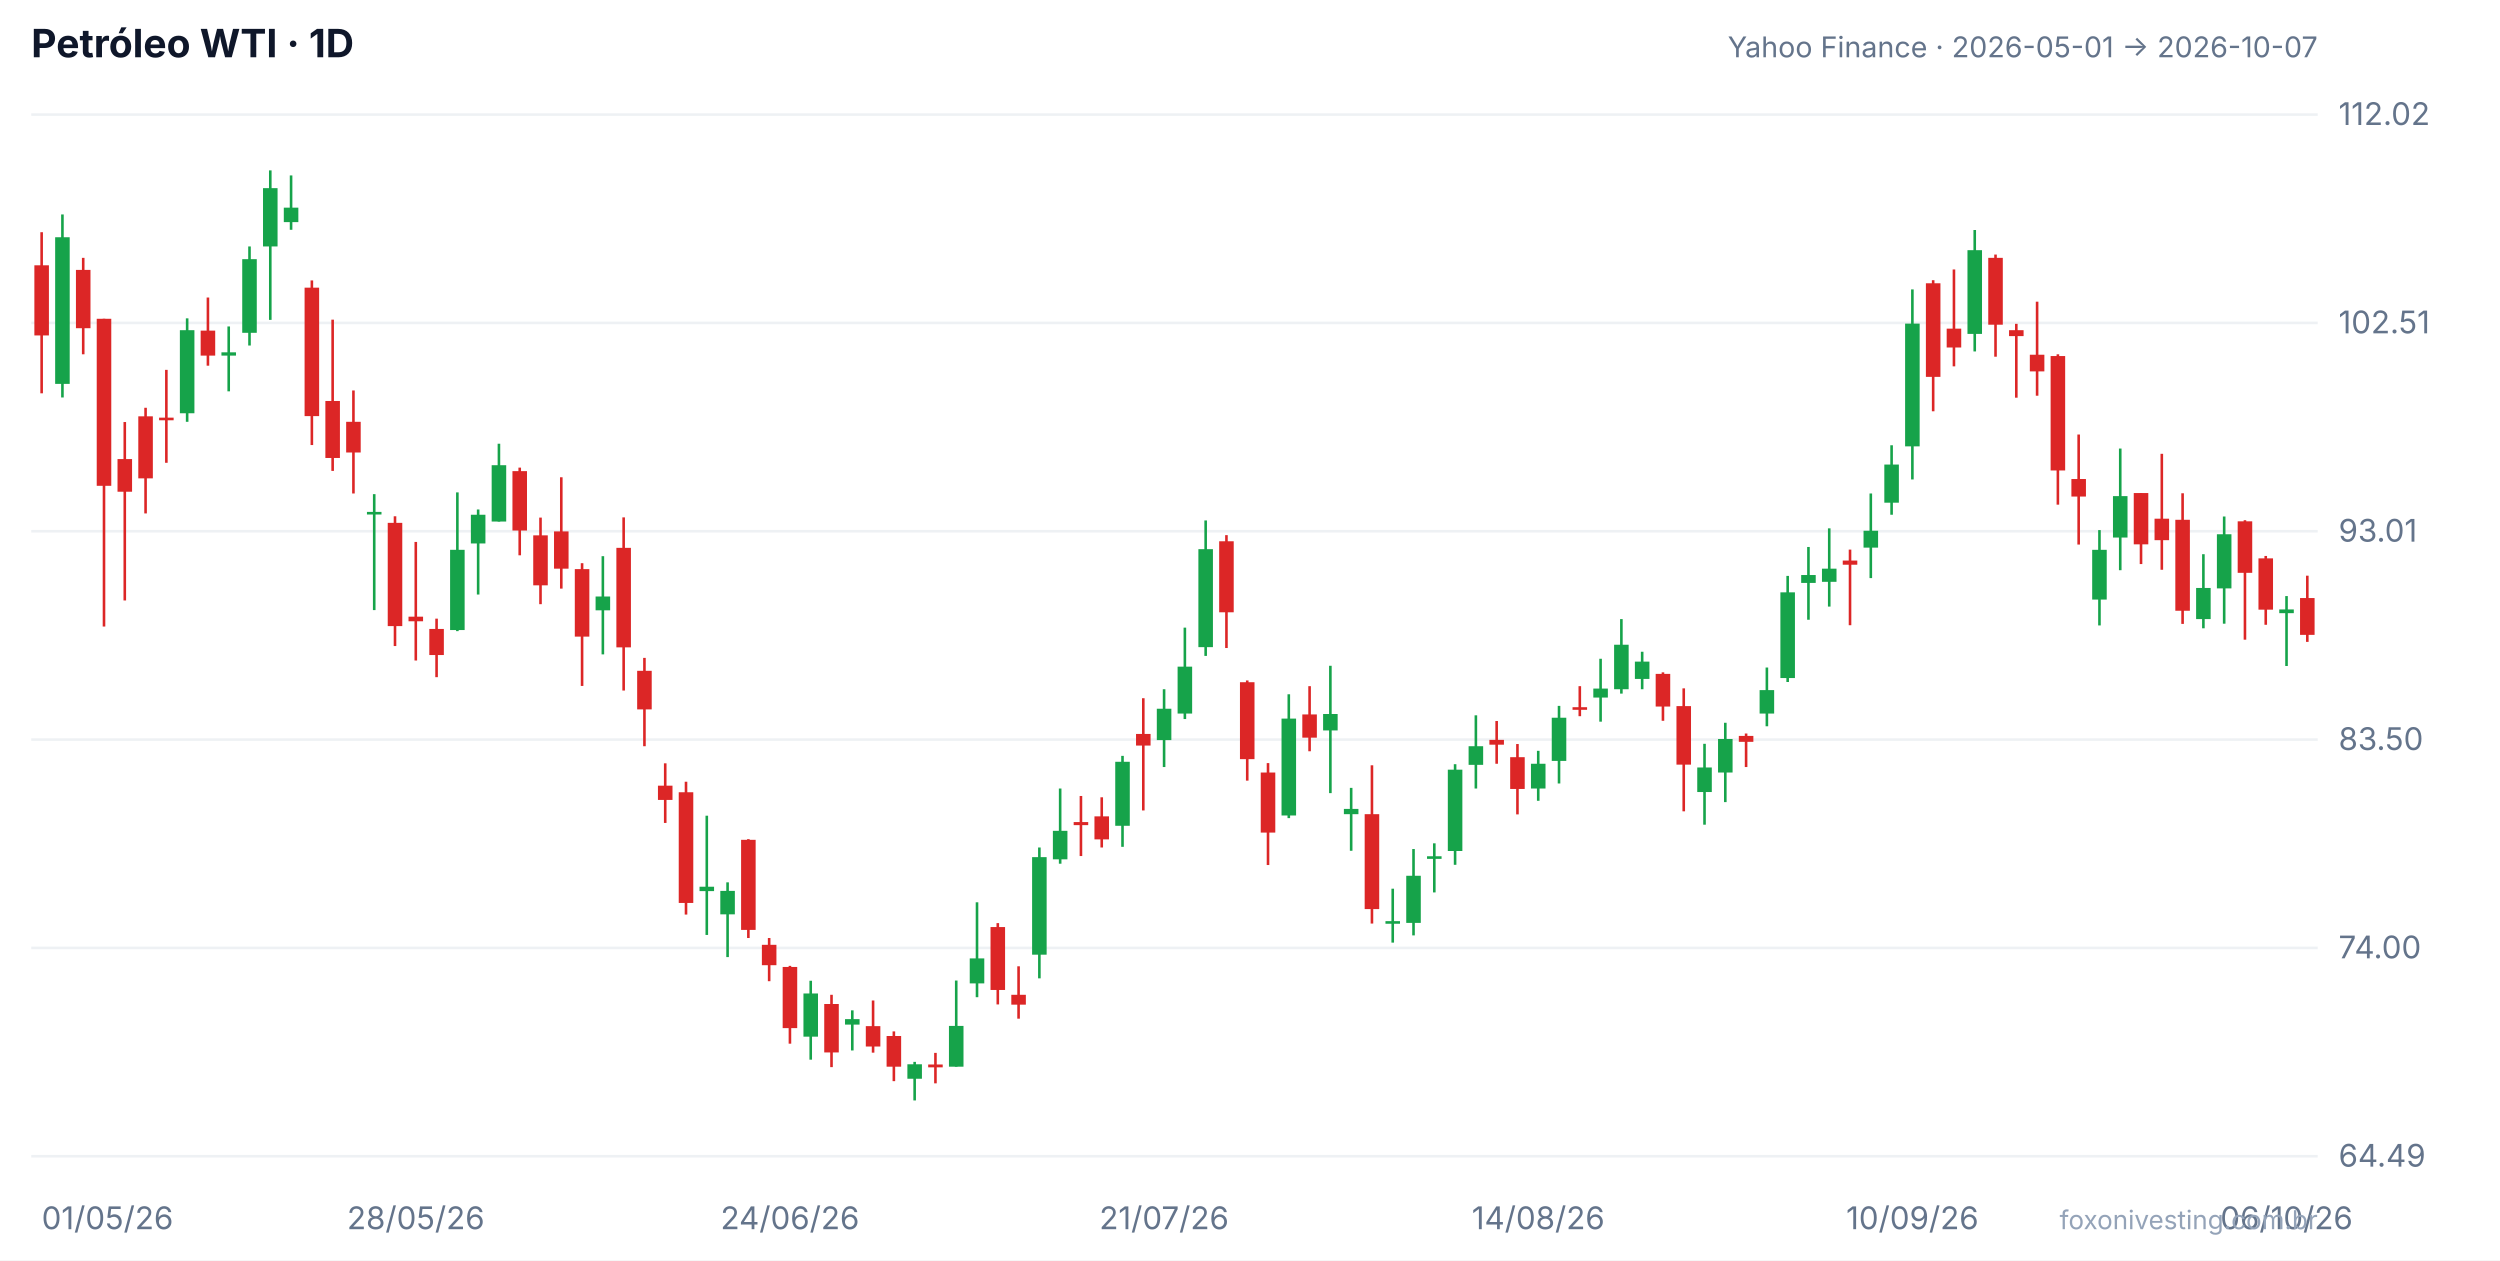
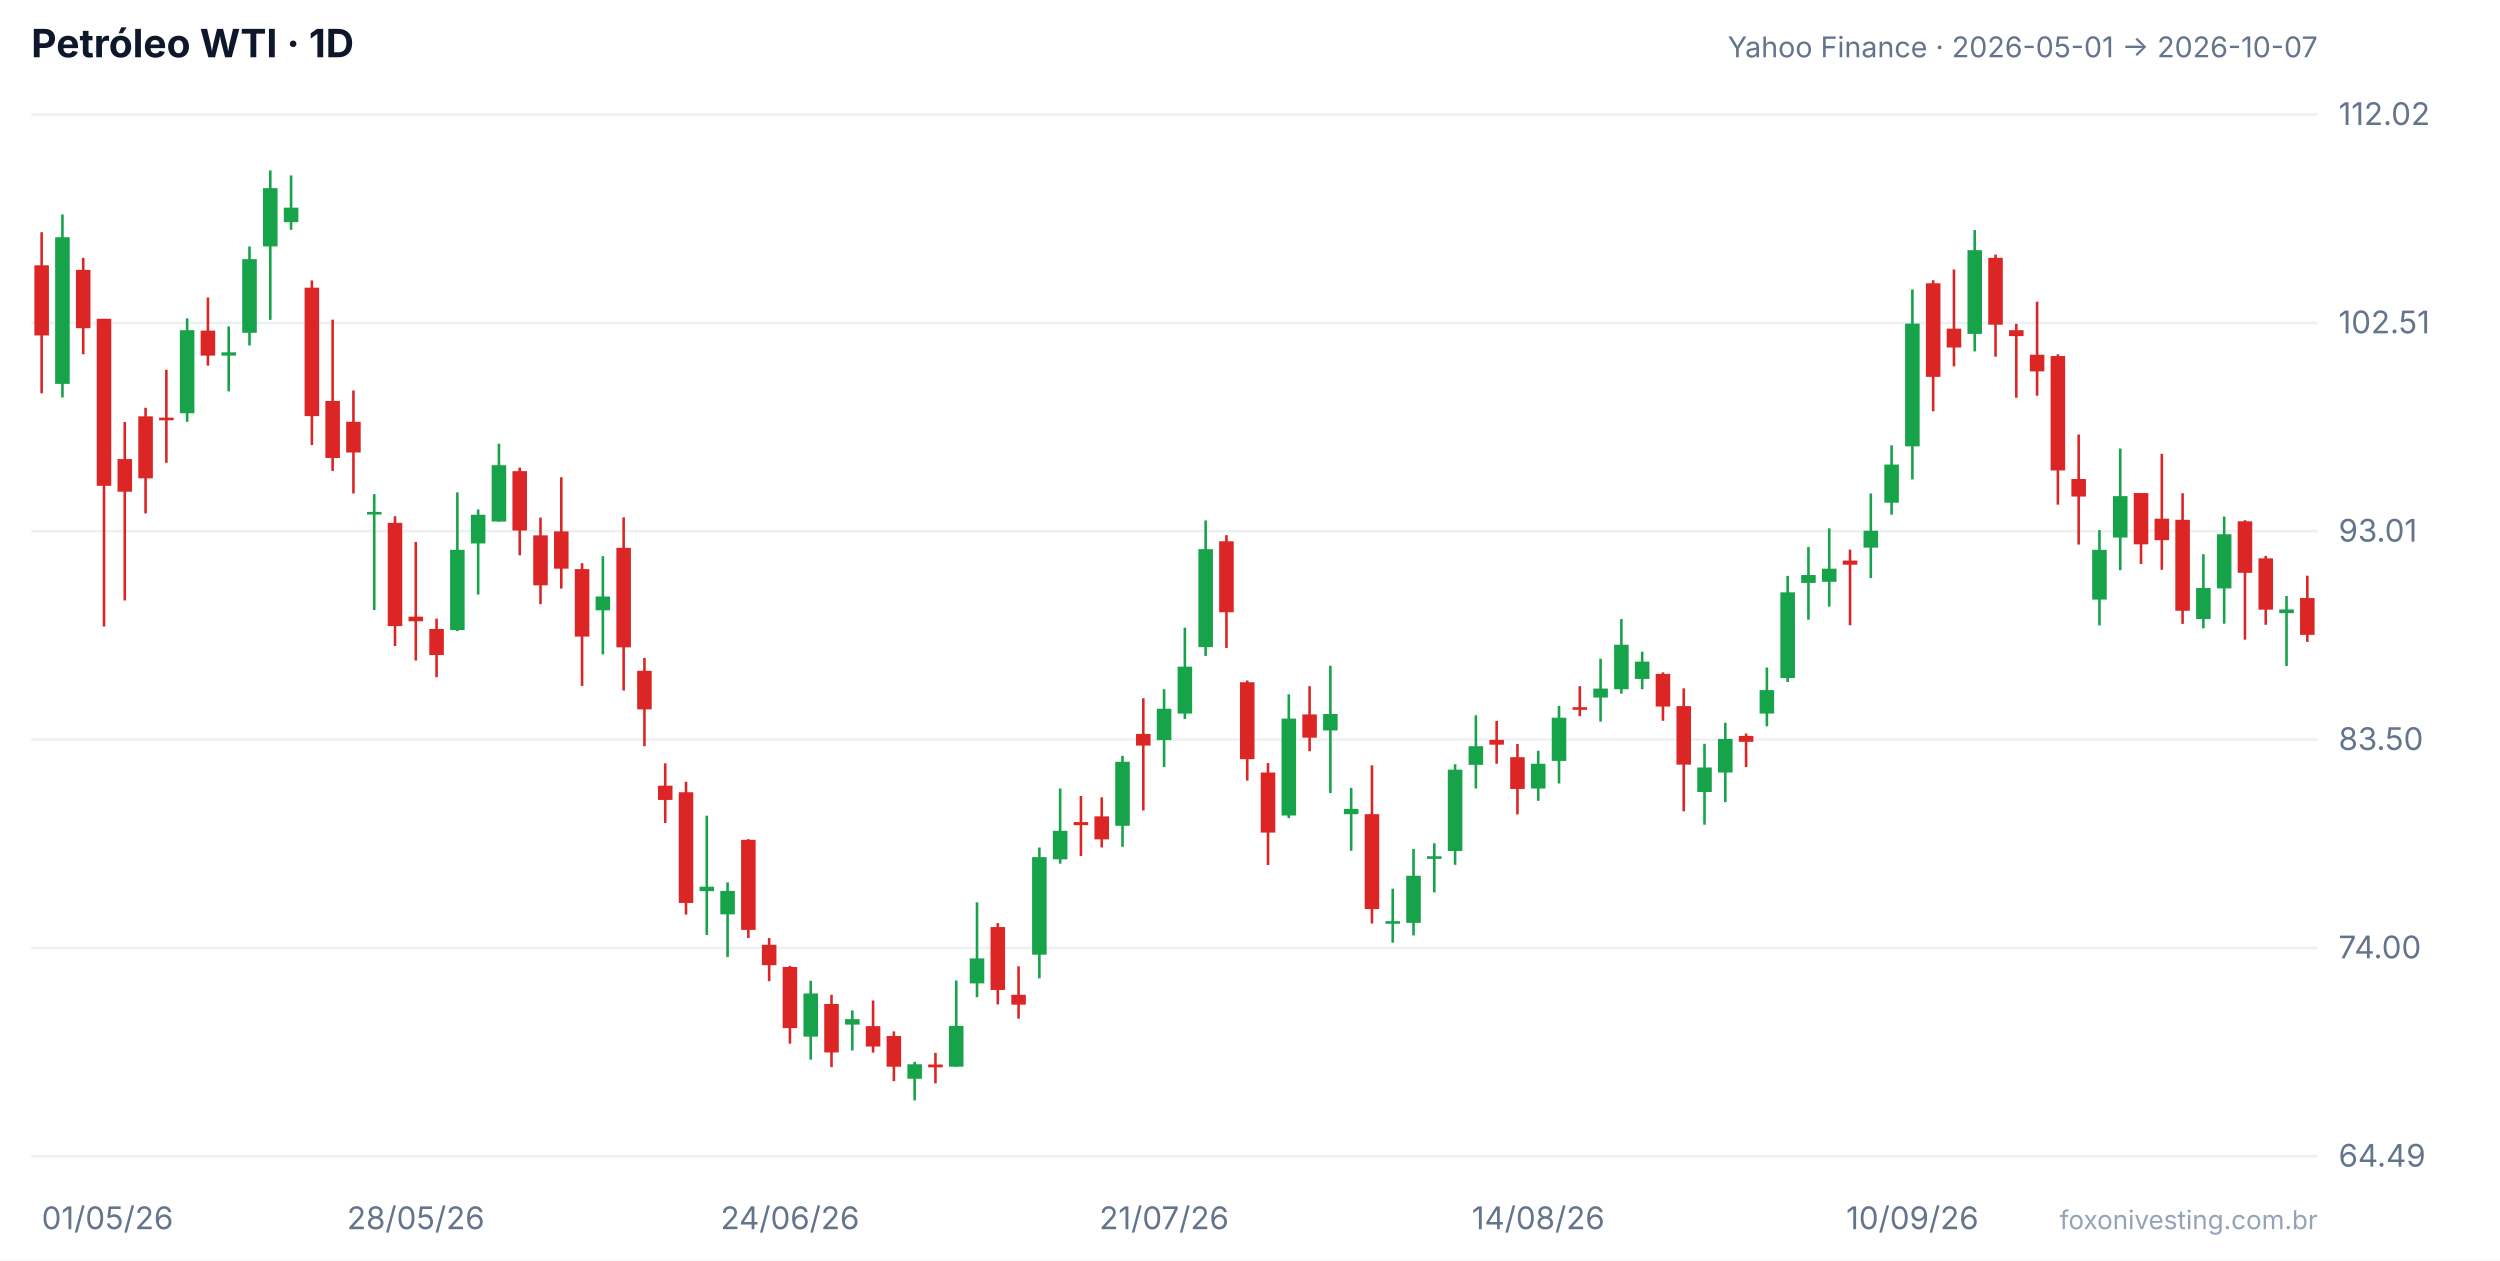
<svg xmlns="http://www.w3.org/2000/svg" viewBox="0 0 960 484" font-family="Inter,system-ui,sans-serif" font-size="12" role="img">
  <rect width="960" height="484" fill="#ffffff" />
  <text x="12" y="22" font-size="15" font-weight="700" fill="#0f172a">Petróleo WTI · 1D</text>
  <text x="890" y="22" font-size="11" fill="#64748b" text-anchor="end">Yahoo Finance · 2026-05-01 → 2026-10-07</text>
  <line x1="12" x2="890" y1="444" y2="444" stroke="#eef1f4" />
  <text x="898" y="448" fill="#64748b">64.49</text>
  <line x1="12" x2="890" y1="364" y2="364" stroke="#eef1f4" />
  <text x="898" y="368" fill="#64748b">74.00</text>
  <line x1="12" x2="890" y1="284" y2="284" stroke="#eef1f4" />
  <text x="898" y="288" fill="#64748b">83.50</text>
  <line x1="12" x2="890" y1="204" y2="204" stroke="#eef1f4" />
  <text x="898" y="208" fill="#64748b">93.01</text>
  <line x1="12" x2="890" y1="124" y2="124" stroke="#eef1f4" />
  <text x="898" y="128" fill="#64748b">102.51</text>
  <line x1="12" x2="890" y1="44" y2="44" stroke="#eef1f4" />
  <text x="898" y="48" fill="#64748b">112.02</text>
  <text x="15.991" y="472" fill="#64748b" text-anchor="start">01/05/26</text>
  <text x="159.664" y="472" fill="#64748b" text-anchor="middle">28/05/26</text>
  <text x="303.336" y="472" fill="#64748b" text-anchor="middle">24/06/26</text>
  <text x="447.009" y="472" fill="#64748b" text-anchor="middle">21/07/26</text>
  <text x="590.682" y="472" fill="#64748b" text-anchor="middle">14/08/26</text>
  <text x="734.355" y="472" fill="#64748b" text-anchor="middle">10/09/26</text>
-   <text x="878.027" y="472" fill="#64748b" text-anchor="middle">06/10/26</text>
  <line x1="15.991" x2="15.991" y1="89.165" y2="151.032" stroke="#dc2626" />
  <rect x="13.197" y="101.875" width="5.587" height="26.935" fill="#dc2626" />
  <line x1="23.973" x2="23.973" y1="82.347" y2="152.631" stroke="#16a34a" />
  <rect x="21.179" y="91.101" width="5.587" height="56.311" fill="#16a34a" />
  <line x1="31.955" x2="31.955" y1="99.013" y2="136.049" stroke="#dc2626" />
  <rect x="29.161" y="103.643" width="5.587" height="22.39" fill="#dc2626" />
  <line x1="39.936" x2="39.936" y1="122.413" y2="240.591" stroke="#dc2626" />
  <rect x="37.143" y="122.413" width="5.587" height="64.139" fill="#dc2626" />
  <line x1="47.918" x2="47.918" y1="162.058" y2="230.575" stroke="#dc2626" />
  <rect x="45.125" y="176.283" width="5.587" height="12.542" fill="#dc2626" />
  <line x1="55.9" x2="55.9" y1="156.587" y2="197.158" stroke="#dc2626" />
  <rect x="53.106" y="159.87" width="5.587" height="23.821" fill="#dc2626" />
  <line x1="63.882" x2="63.882" y1="142.025" y2="177.714" stroke="#dc2626" />
  <rect x="61.088" y="160.375" width="5.587" height="1.01" fill="#dc2626" />
  <line x1="71.864" x2="71.864" y1="122.245" y2="161.974" stroke="#16a34a" />
  <rect x="69.07" y="126.79" width="5.587" height="31.901" fill="#16a34a" />
  <line x1="79.845" x2="79.845" y1="114.249" y2="140.426" stroke="#dc2626" />
  <rect x="77.052" y="126.958" width="5.587" height="9.596" fill="#dc2626" />
  <line x1="87.827" x2="87.827" y1="125.359" y2="150.274" stroke="#16a34a" />
  <rect x="85.034" y="135.292" width="5.587" height="1.263" fill="#16a34a" />
  <line x1="95.809" x2="95.809" y1="94.636" y2="132.682" stroke="#16a34a" />
  <rect x="93.015" y="99.518" width="5.587" height="28.282" fill="#16a34a" />
  <line x1="103.791" x2="103.791" y1="65.429" y2="122.834" stroke="#16a34a" />
  <rect x="100.997" y="72.247" width="5.587" height="22.39" fill="#16a34a" />
  <line x1="111.773" x2="111.773" y1="67.365" y2="88.239" stroke="#16a34a" />
  <rect x="108.979" y="79.738" width="5.587" height="5.555" fill="#16a34a" />
  <line x1="119.755" x2="119.755" y1="107.683" y2="170.896" stroke="#dc2626" />
  <rect x="116.961" y="110.461" width="5.587" height="49.325" fill="#dc2626" />
  <line x1="127.736" x2="127.736" y1="122.75" y2="180.829" stroke="#dc2626" />
  <rect x="124.943" y="153.978" width="5.587" height="21.885" fill="#dc2626" />
  <line x1="135.718" x2="135.718" y1="149.938" y2="189.498" stroke="#dc2626" />
  <rect x="132.925" y="161.974" width="5.587" height="11.784" fill="#dc2626" />
  <line x1="143.7" x2="143.7" y1="189.751" y2="234.278" stroke="#16a34a" />
  <rect x="140.906" y="196.569" width="5.587" height="1" fill="#16a34a" />
  <line x1="151.682" x2="151.682" y1="198.252" y2="248.082" stroke="#dc2626" />
  <rect x="148.888" y="200.778" width="5.587" height="39.645" fill="#dc2626" />
  <line x1="159.664" x2="159.664" y1="208.101" y2="253.638" stroke="#dc2626" />
  <rect x="156.87" y="236.803" width="5.587" height="1.768" fill="#dc2626" />
  <line x1="167.645" x2="167.645" y1="237.561" y2="260.035" stroke="#dc2626" />
  <rect x="164.852" y="241.517" width="5.587" height="10.017" fill="#dc2626" />
  <line x1="175.627" x2="175.627" y1="189.078" y2="242.359" stroke="#16a34a" />
  <rect x="172.834" y="211.131" width="5.587" height="30.807" fill="#16a34a" />
  <line x1="183.609" x2="183.609" y1="195.643" y2="228.302" stroke="#16a34a" />
  <rect x="180.815" y="197.663" width="5.587" height="11.027" fill="#16a34a" />
  <line x1="191.591" x2="191.591" y1="170.391" y2="200.273" stroke="#16a34a" />
  <rect x="188.797" y="178.64" width="5.587" height="21.632" fill="#16a34a" />
  <line x1="199.573" x2="199.573" y1="179.566" y2="213.235" stroke="#dc2626" />
  <rect x="196.779" y="180.913" width="5.587" height="22.811" fill="#dc2626" />
  <line x1="207.555" x2="207.555" y1="198.757" y2="232.005" stroke="#dc2626" />
  <rect x="204.761" y="205.575" width="5.587" height="19.191" fill="#dc2626" />
  <line x1="215.536" x2="215.536" y1="183.27" y2="226.029" stroke="#dc2626" />
  <rect x="212.743" y="204.06" width="5.587" height="14.309" fill="#dc2626" />
  <line x1="223.518" x2="223.518" y1="216.265" y2="263.402" stroke="#dc2626" />
  <rect x="220.725" y="218.538" width="5.587" height="25.925" fill="#dc2626" />
  <line x1="231.5" x2="231.5" y1="213.572" y2="251.281" stroke="#16a34a" />
  <rect x="228.706" y="229.059" width="5.587" height="5.303" fill="#16a34a" />
  <line x1="239.482" x2="239.482" y1="198.673" y2="265.169" stroke="#dc2626" />
  <rect x="236.688" y="210.373" width="5.587" height="38.214" fill="#dc2626" />
  <line x1="247.464" x2="247.464" y1="252.628" y2="286.549" stroke="#dc2626" />
  <rect x="244.67" y="257.594" width="5.587" height="14.814" fill="#dc2626" />
  <line x1="255.445" x2="255.445" y1="293.115" y2="316.009" stroke="#dc2626" />
  <rect x="252.652" y="301.7" width="5.587" height="5.471" fill="#dc2626" />
  <line x1="263.427" x2="263.427" y1="300.185" y2="351.193" stroke="#dc2626" />
  <rect x="260.634" y="304.225" width="5.587" height="42.507" fill="#dc2626" />
  <line x1="271.409" x2="271.409" y1="313.232" y2="359.021" stroke="#16a34a" />
  <rect x="268.615" y="340.503" width="5.587" height="1.683" fill="#16a34a" />
  <line x1="279.391" x2="279.391" y1="338.82" y2="367.523" stroke="#16a34a" />
  <rect x="276.597" y="342.103" width="5.587" height="9.006" fill="#16a34a" />
  <line x1="287.373" x2="287.373" y1="322.238" y2="360.2" stroke="#dc2626" />
  <rect x="284.579" y="322.491" width="5.587" height="34.595" fill="#dc2626" />
  <line x1="295.355" x2="295.355" y1="360.2" y2="376.782" stroke="#dc2626" />
  <rect x="292.561" y="362.809" width="5.587" height="7.828" fill="#dc2626" />
  <line x1="303.336" x2="303.336" y1="370.89" y2="400.771" stroke="#dc2626" />
  <rect x="300.543" y="371.311" width="5.587" height="23.484" fill="#dc2626" />
  <line x1="311.318" x2="311.318" y1="376.613" y2="406.915" stroke="#16a34a" />
  <rect x="308.525" y="381.495" width="5.587" height="16.582" fill="#16a34a" />
  <line x1="319.3" x2="319.3" y1="382" y2="409.777" stroke="#dc2626" />
  <rect x="316.506" y="385.536" width="5.587" height="18.602" fill="#dc2626" />
  <line x1="327.282" x2="327.282" y1="387.977" y2="403.38" stroke="#16a34a" />
  <rect x="324.488" y="391.344" width="5.587" height="2.104" fill="#16a34a" />
  <line x1="335.264" x2="335.264" y1="384.189" y2="404.222" stroke="#dc2626" />
  <rect x="332.47" y="394.037" width="5.587" height="7.828" fill="#dc2626" />
  <line x1="343.245" x2="343.245" y1="396.057" y2="415.164" stroke="#dc2626" />
  <rect x="340.452" y="397.825" width="5.587" height="11.784" fill="#dc2626" />
  <line x1="351.227" x2="351.227" y1="407.757" y2="422.571" stroke="#16a34a" />
  <rect x="348.434" y="408.683" width="5.587" height="5.555" fill="#16a34a" />
  <line x1="359.209" x2="359.209" y1="404.306" y2="416.006" stroke="#dc2626" />
  <rect x="356.415" y="408.767" width="5.587" height="1.094" fill="#dc2626" />
  <line x1="367.191" x2="367.191" y1="376.529" y2="409.609" stroke="#16a34a" />
  <rect x="364.397" y="393.953" width="5.587" height="15.656" fill="#16a34a" />
  <line x1="375.173" x2="375.173" y1="346.48" y2="382.926" stroke="#16a34a" />
  <rect x="372.379" y="368.028" width="5.587" height="9.596" fill="#16a34a" />
  <line x1="383.155" x2="383.155" y1="354.476" y2="385.704" stroke="#dc2626" />
  <rect x="380.361" y="355.991" width="5.587" height="24.157" fill="#dc2626" />
  <line x1="391.136" x2="391.136" y1="371.058" y2="391.175" stroke="#dc2626" />
  <rect x="388.343" y="382" width="5.587" height="3.788" fill="#dc2626" />
  <line x1="399.118" x2="399.118" y1="325.437" y2="375.687" stroke="#16a34a" />
  <rect x="396.325" y="329.14" width="5.587" height="37.457" fill="#16a34a" />
  <line x1="407.1" x2="407.1" y1="302.794" y2="331.665" stroke="#16a34a" />
  <rect x="404.306" y="319.04" width="5.587" height="10.942" fill="#16a34a" />
  <line x1="415.082" x2="415.082" y1="305.656" y2="328.719" stroke="#dc2626" />
  <rect x="412.288" y="315.673" width="5.587" height="1.178" fill="#dc2626" />
  <line x1="423.064" x2="423.064" y1="306.161" y2="325.437" stroke="#dc2626" />
  <rect x="420.27" y="313.484" width="5.587" height="8.838" fill="#dc2626" />
  <line x1="431.045" x2="431.045" y1="290.253" y2="325.184" stroke="#16a34a" />
  <rect x="428.252" y="292.525" width="5.587" height="24.578" fill="#16a34a" />
  <line x1="439.027" x2="439.027" y1="268.115" y2="311.212" stroke="#dc2626" />
  <rect x="436.234" y="281.835" width="5.587" height="4.461" fill="#dc2626" />
  <line x1="447.009" x2="447.009" y1="264.664" y2="294.545" stroke="#16a34a" />
  <rect x="444.215" y="272.156" width="5.587" height="12.037" fill="#16a34a" />
  <line x1="454.991" x2="454.991" y1="241.012" y2="276.112" stroke="#16a34a" />
  <rect x="452.197" y="255.995" width="5.587" height="18.013" fill="#16a34a" />
  <line x1="462.973" x2="462.973" y1="199.852" y2="251.87" stroke="#16a34a" />
  <rect x="460.179" y="210.878" width="5.587" height="37.625" fill="#16a34a" />
  <line x1="470.955" x2="470.955" y1="205.491" y2="248.84" stroke="#dc2626" />
  <rect x="468.161" y="207.848" width="5.587" height="27.272" fill="#dc2626" />
  <line x1="478.936" x2="478.936" y1="261.297" y2="299.764" stroke="#dc2626" />
  <rect x="476.143" y="261.971" width="5.587" height="29.544" fill="#dc2626" />
  <line x1="486.918" x2="486.918" y1="293.03" y2="332.17" stroke="#dc2626" />
  <rect x="484.125" y="296.65" width="5.587" height="23.063" fill="#dc2626" />
  <line x1="494.9" x2="494.9" y1="266.6" y2="314.158" stroke="#16a34a" />
  <rect x="492.106" y="275.943" width="5.587" height="37.204" fill="#16a34a" />
  <line x1="502.882" x2="502.882" y1="263.486" y2="288.485" stroke="#dc2626" />
  <rect x="500.088" y="274.344" width="5.587" height="8.922" fill="#dc2626" />
  <line x1="510.864" x2="510.864" y1="255.658" y2="304.562" stroke="#16a34a" />
  <rect x="508.07" y="274.176" width="5.587" height="6.313" fill="#16a34a" />
  <line x1="518.845" x2="518.845" y1="302.542" y2="326.699" stroke="#16a34a" />
  <rect x="516.052" y="310.622" width="5.587" height="2.02" fill="#16a34a" />
  <line x1="526.827" x2="526.827" y1="293.872" y2="354.644" stroke="#dc2626" />
  <rect x="524.034" y="312.642" width="5.587" height="36.447" fill="#dc2626" />
  <line x1="534.809" x2="534.809" y1="341.261" y2="361.967" stroke="#16a34a" />
  <rect x="532.015" y="353.719" width="5.587" height="1" fill="#16a34a" />
  <line x1="542.791" x2="542.791" y1="326.026" y2="359.19" stroke="#16a34a" />
  <rect x="539.997" y="336.295" width="5.587" height="18.097" fill="#16a34a" />
  <line x1="550.773" x2="550.773" y1="323.837" y2="342.692" stroke="#16a34a" />
  <rect x="547.979" y="328.804" width="5.587" height="1" fill="#16a34a" />
  <line x1="558.755" x2="558.755" y1="293.451" y2="332.086" stroke="#16a34a" />
  <rect x="555.961" y="295.556" width="5.587" height="31.228" fill="#16a34a" />
  <line x1="566.736" x2="566.736" y1="274.681" y2="302.794" stroke="#16a34a" />
  <rect x="563.943" y="286.549" width="5.587" height="7.155" fill="#16a34a" />
  <line x1="574.718" x2="574.718" y1="276.869" y2="293.283" stroke="#dc2626" />
  <rect x="571.925" y="284.108" width="5.587" height="1.852" fill="#dc2626" />
  <line x1="582.7" x2="582.7" y1="285.707" y2="312.727" stroke="#dc2626" />
  <rect x="579.906" y="290.758" width="5.587" height="12.205" fill="#dc2626" />
  <line x1="590.682" x2="590.682" y1="288.317" y2="307.508" stroke="#16a34a" />
  <rect x="587.888" y="293.283" width="5.587" height="9.512" fill="#16a34a" />
  <line x1="598.664" x2="598.664" y1="271.061" y2="300.858" stroke="#16a34a" />
  <rect x="595.87" y="275.607" width="5.587" height="16.582" fill="#16a34a" />
  <line x1="606.645" x2="606.645" y1="263.486" y2="275.017" stroke="#dc2626" />
  <rect x="603.852" y="271.566" width="5.587" height="1" fill="#dc2626" />
  <line x1="614.627" x2="614.627" y1="252.964" y2="277.122" stroke="#16a34a" />
  <rect x="611.834" y="264.412" width="5.587" height="3.451" fill="#16a34a" />
  <line x1="622.609" x2="622.609" y1="237.729" y2="266.348" stroke="#16a34a" />
  <rect x="619.815" y="247.577" width="5.587" height="17.087" fill="#16a34a" />
  <line x1="630.591" x2="630.591" y1="250.271" y2="264.664" stroke="#16a34a" />
  <rect x="627.797" y="254.059" width="5.587" height="6.65" fill="#16a34a" />
  <line x1="638.573" x2="638.573" y1="258.183" y2="276.785" stroke="#dc2626" />
  <rect x="635.779" y="258.772" width="5.587" height="12.542" fill="#dc2626" />
  <line x1="646.555" x2="646.555" y1="264.328" y2="311.548" stroke="#dc2626" />
  <rect x="643.761" y="271.146" width="5.587" height="22.474" fill="#dc2626" />
  <line x1="654.536" x2="654.536" y1="285.623" y2="316.683" stroke="#16a34a" />
  <rect x="651.743" y="294.714" width="5.587" height="9.427" fill="#16a34a" />
  <line x1="662.518" x2="662.518" y1="277.543" y2="308.013" stroke="#16a34a" />
  <rect x="659.725" y="283.771" width="5.587" height="12.878" fill="#16a34a" />
  <line x1="670.5" x2="670.5" y1="281.667" y2="294.545" stroke="#dc2626" />
  <rect x="667.706" y="282.593" width="5.587" height="2.273" fill="#dc2626" />
  <line x1="678.482" x2="678.482" y1="256.331" y2="278.889" stroke="#16a34a" />
  <rect x="675.688" y="265.001" width="5.587" height="9.006" fill="#16a34a" />
  <line x1="686.464" x2="686.464" y1="221.147" y2="261.887" stroke="#16a34a" />
  <rect x="683.67" y="227.46" width="5.587" height="32.911" fill="#16a34a" />
  <line x1="694.445" x2="694.445" y1="210.036" y2="237.982" stroke="#16a34a" />
  <rect x="691.652" y="220.811" width="5.587" height="3.03" fill="#16a34a" />
  <line x1="702.427" x2="702.427" y1="202.882" y2="232.931" stroke="#16a34a" />
  <rect x="699.634" y="218.37" width="5.587" height="5.05" fill="#16a34a" />
  <line x1="710.409" x2="710.409" y1="211.047" y2="240.086" stroke="#dc2626" />
  <rect x="707.615" y="215.255" width="5.587" height="1.599" fill="#dc2626" />
  <line x1="718.391" x2="718.391" y1="189.498" y2="221.989" stroke="#16a34a" />
  <rect x="715.597" y="203.808" width="5.587" height="6.481" fill="#16a34a" />
  <line x1="726.373" x2="726.373" y1="170.981" y2="197.663" stroke="#16a34a" />
  <rect x="723.579" y="178.388" width="5.587" height="14.646" fill="#16a34a" />
  <line x1="734.355" x2="734.355" y1="111.134" y2="184.111" stroke="#16a34a" />
  <rect x="731.561" y="124.265" width="5.587" height="47.137" fill="#16a34a" />
  <line x1="742.336" x2="742.336" y1="107.599" y2="157.934" stroke="#dc2626" />
  <rect x="739.543" y="108.777" width="5.587" height="35.942" fill="#dc2626" />
  <line x1="750.318" x2="750.318" y1="103.474" y2="140.679" stroke="#dc2626" />
  <rect x="747.525" y="126.201" width="5.587" height="7.239" fill="#dc2626" />
  <line x1="758.3" x2="758.3" y1="88.323" y2="134.955" stroke="#16a34a" />
  <rect x="755.506" y="96.067" width="5.587" height="32.154" fill="#16a34a" />
  <line x1="766.282" x2="766.282" y1="97.751" y2="136.975" stroke="#dc2626" />
  <rect x="763.488" y="99.013" width="5.587" height="25.673" fill="#dc2626" />
  <line x1="774.264" x2="774.264" y1="124.349" y2="152.715" stroke="#dc2626" />
  <rect x="771.47" y="126.79" width="5.587" height="2.273" fill="#dc2626" />
  <line x1="782.245" x2="782.245" y1="115.848" y2="151.958" stroke="#dc2626" />
  <rect x="779.452" y="136.217" width="5.587" height="6.397" fill="#dc2626" />
  <line x1="790.227" x2="790.227" y1="136.049" y2="193.791" stroke="#dc2626" />
  <rect x="787.434" y="136.722" width="5.587" height="43.938" fill="#dc2626" />
  <line x1="798.209" x2="798.209" y1="166.856" y2="209.111" stroke="#dc2626" />
  <rect x="795.415" y="183.943" width="5.587" height="6.734" fill="#dc2626" />
  <line x1="806.191" x2="806.191" y1="203.555" y2="240.17" stroke="#16a34a" />
  <rect x="803.397" y="211.131" width="5.587" height="19.107" fill="#16a34a" />
  <line x1="814.173" x2="814.173" y1="172.243" y2="218.959" stroke="#16a34a" />
  <rect x="811.379" y="190.509" width="5.587" height="15.909" fill="#16a34a" />
  <line x1="822.155" x2="822.155" y1="189.33" y2="216.602" stroke="#dc2626" />
  <rect x="819.361" y="189.33" width="5.587" height="19.696" fill="#dc2626" />
  <line x1="830.136" x2="830.136" y1="174.263" y2="218.79" stroke="#dc2626" />
  <rect x="827.343" y="199.178" width="5.587" height="8.249" fill="#dc2626" />
  <line x1="838.118" x2="838.118" y1="189.414" y2="239.581" stroke="#dc2626" />
  <rect x="835.325" y="199.599" width="5.587" height="34.931" fill="#dc2626" />
  <line x1="846.1" x2="846.1" y1="212.814" y2="241.264" stroke="#16a34a" />
  <rect x="843.306" y="225.777" width="5.587" height="11.952" fill="#16a34a" />
  <line x1="854.082" x2="854.082" y1="198.337" y2="239.497" stroke="#16a34a" />
  <rect x="851.288" y="205.154" width="5.587" height="20.791" fill="#16a34a" />
  <line x1="862.064" x2="862.064" y1="199.767" y2="245.641" stroke="#dc2626" />
  <rect x="859.27" y="200.188" width="5.587" height="19.78" fill="#dc2626" />
  <line x1="870.045" x2="870.045" y1="213.488" y2="239.918" stroke="#dc2626" />
  <rect x="867.252" y="214.413" width="5.587" height="19.696" fill="#dc2626" />
  <line x1="878.027" x2="878.027" y1="228.891" y2="255.742" stroke="#16a34a" />
  <rect x="875.234" y="234.026" width="5.587" height="1.431" fill="#16a34a" />
  <line x1="886.009" x2="886.009" y1="221.063" y2="246.483" stroke="#dc2626" />
  <rect x="883.215" y="229.649" width="5.587" height="14.141" fill="#dc2626" />
  <text x="890" y="472" font-size="10" fill="#94a3b8" text-anchor="end">foxonivesting.com.br</text>
</svg>
